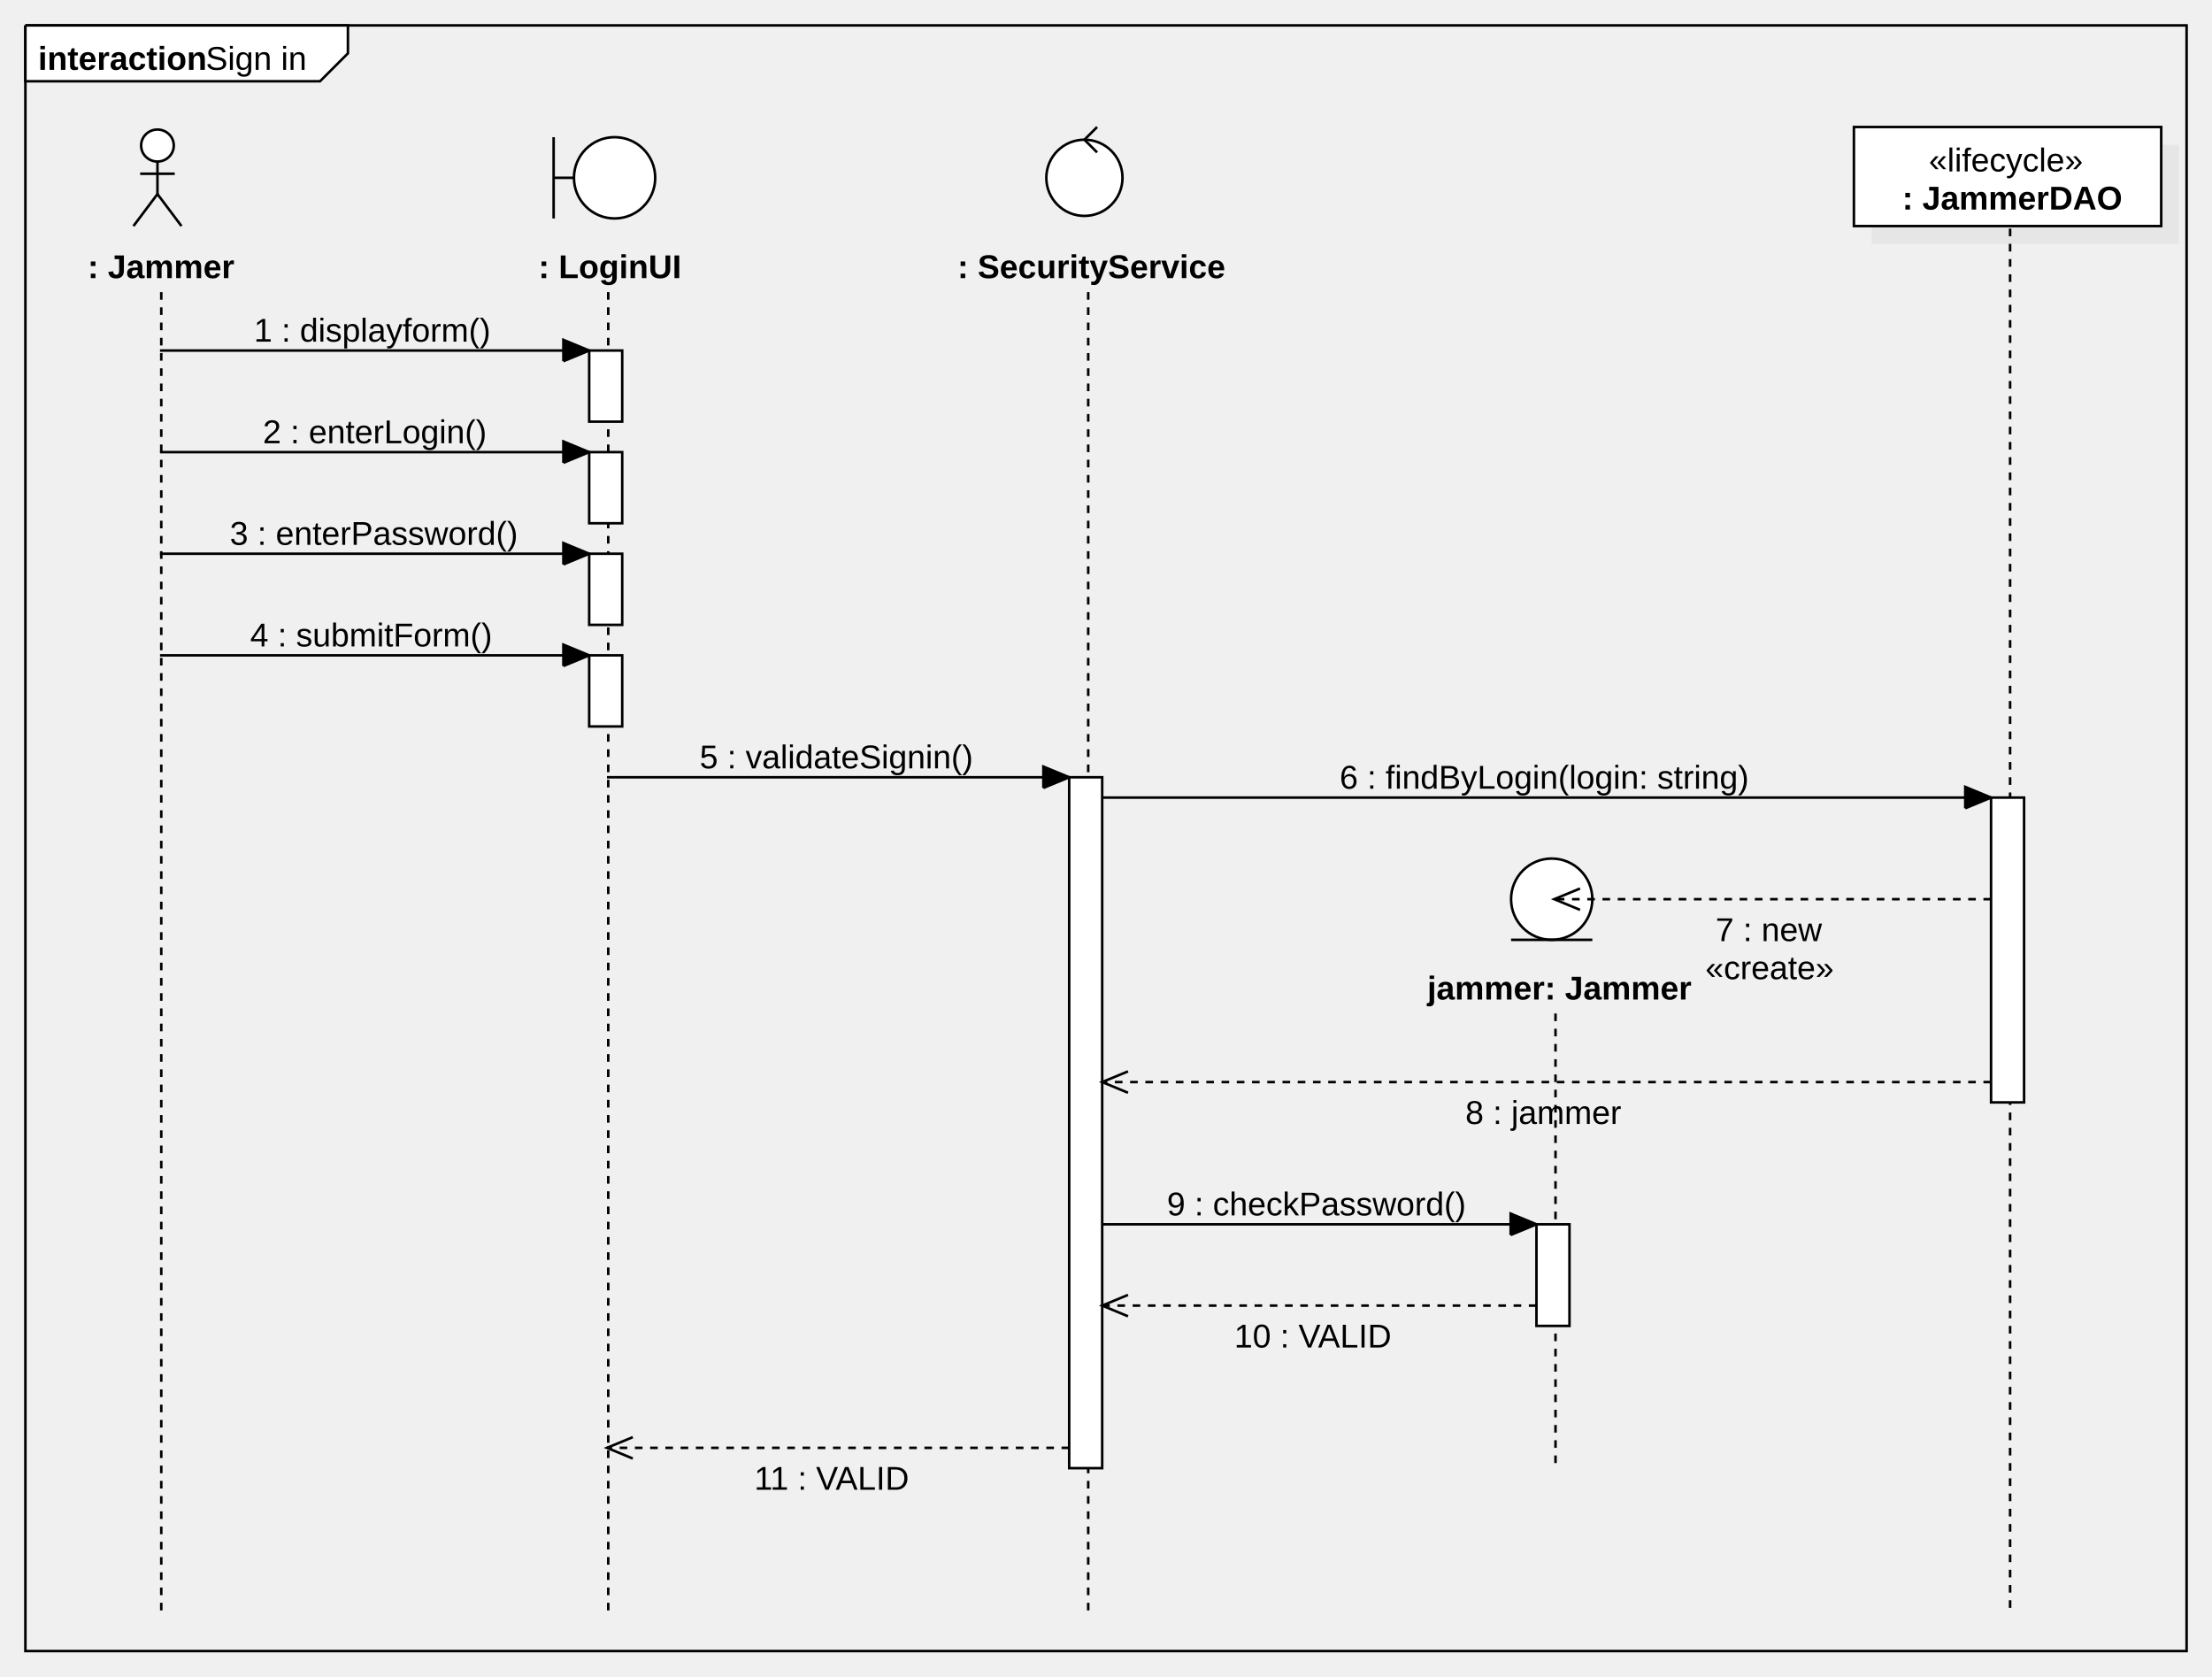
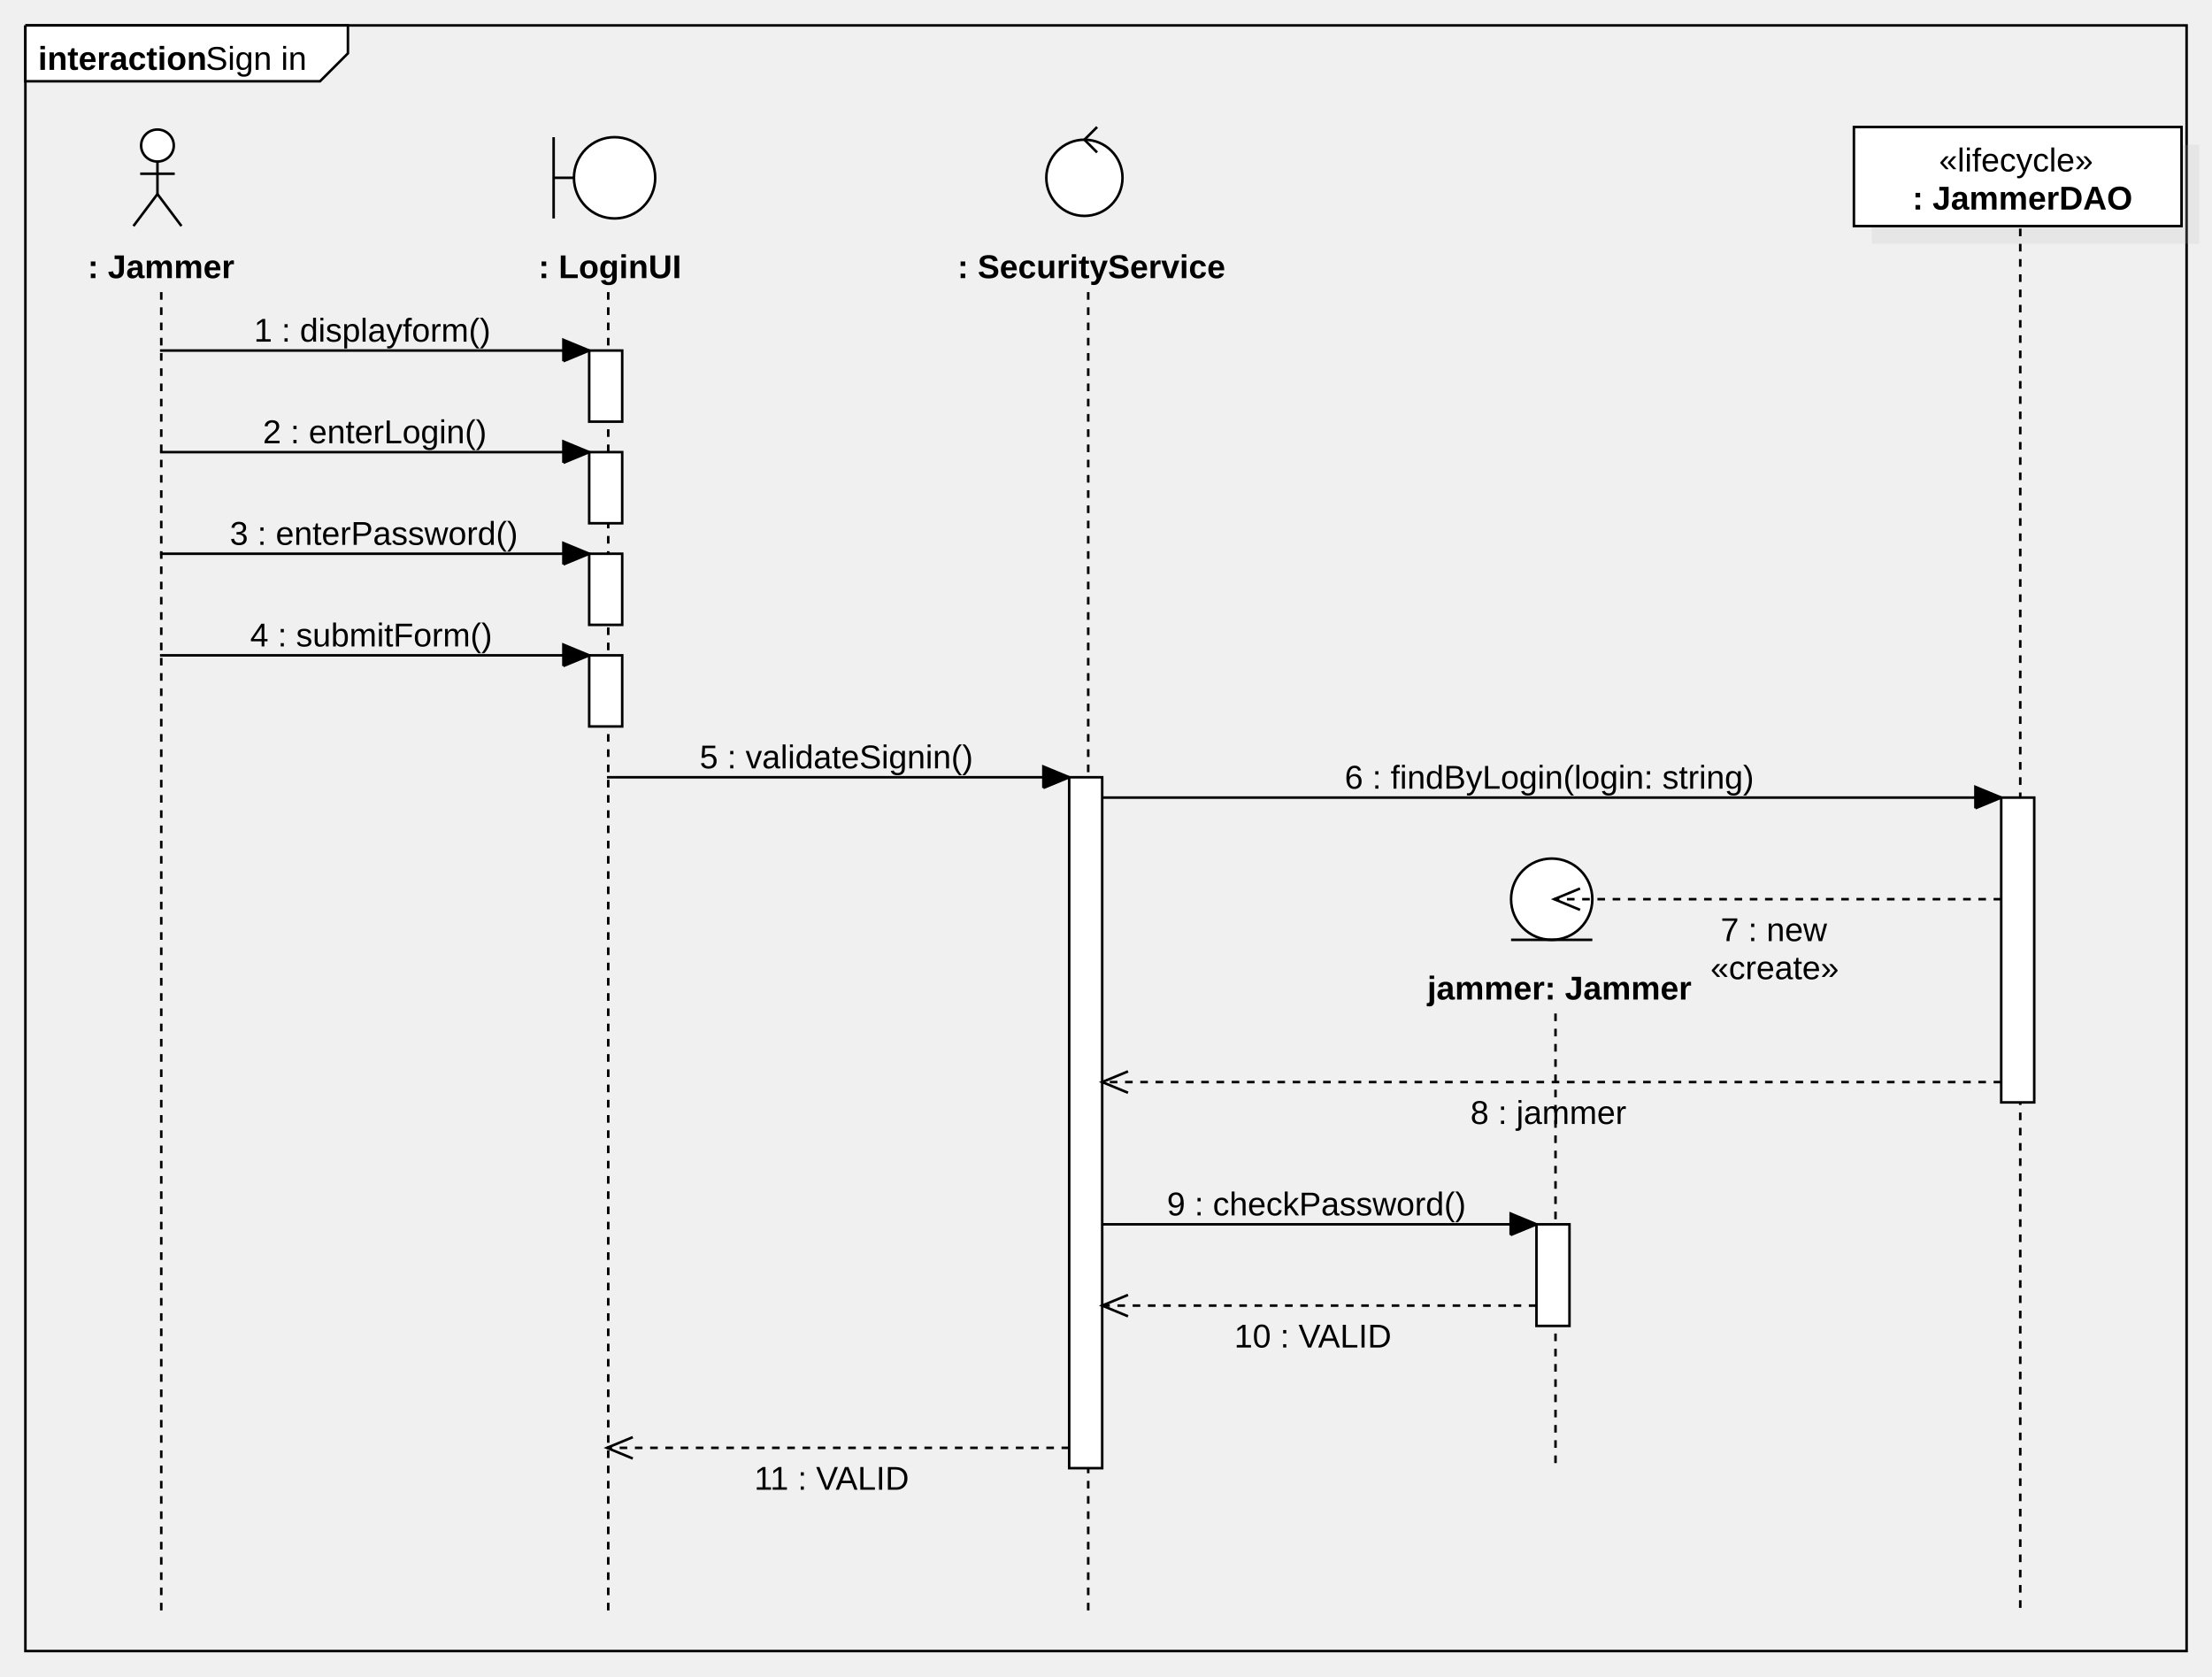
<svg xmlns="http://www.w3.org/2000/svg" version="1.1" width="871" height="660">
  <defs />
  <g>
    <g transform="translate(10,10) scale(1,1)">
      <path fill="none" stroke="#000000" d="M 0 0 L 851 0 L 851 640 L 0 640 L 0 0" stroke-miterlimit="10" />
    </g>
    <g transform="translate(10,10) scale(1,1)">
      <path fill="#ffffff" stroke="none" d="M 0 0 L 0 22 L 116 22 L 127 11 L 127 0 L 0 0" />
    </g>
    <g transform="translate(10,10) scale(1,1)">
      <path fill="none" stroke="#000000" d="M 0 0 L 0 22 L 116 22 L 127 11 L 127 0 L 0 0 L 0 0" stroke-miterlimit="10" />
    </g>
    <g transform="translate(10,10) scale(1,1)">
      <g>
        <path fill="none" stroke="none" />
        <text fill="#000000" stroke="none" font-family="Arial" font-size="13px" font-style="normal" font-weight="normal" text-decoration="none" x="71" y="17.5">Sign in</text>
      </g>
    </g>
    <g transform="translate(10,10) scale(1,1)">
      <g>
        <path fill="none" stroke="none" />
        <text fill="#000000" stroke="none" font-family="Arial" font-size="13px" font-style="normal" font-weight="bold" text-decoration="none" x="5" y="17.5">interaction</text>
      </g>
    </g>
    <g transform="translate(10,10) scale(1,1)">
      <path fill="#ffffff" stroke="none" d="M 45.571 47.3 C 45.571 43.821 48.449 41 52 41 C 55.551 41 58.429 43.821 58.429 47.3 C 58.429 50.779 55.551 53.6 52 53.6 C 48.449 53.6 45.571 50.779 45.571 47.3 Z" />
    </g>
    <g transform="translate(10,10) scale(1,1)">
      <path fill="none" stroke="#000000" d="M 45.571 47.3 C 45.571 43.821 48.449 41 52 41 C 55.551 41 58.429 43.821 58.429 47.3 C 58.429 50.779 55.551 53.6 52 53.6 C 48.449 53.6 45.571 50.779 45.571 47.3 Z" stroke-miterlimit="10" />
    </g>
    <g transform="translate(10,10) scale(1,1)">
      <path fill="none" stroke="#000000" d="M 52 53.6 L 52 66.4" stroke-miterlimit="10" />
    </g>
    <g transform="translate(10,10) scale(1,1)">
      <path fill="none" stroke="#000000" d="M 45.193 58.4 L 58.807 58.4" stroke-miterlimit="10" />
    </g>
    <g transform="translate(10,10) scale(1,1)">
      <path fill="none" stroke="#000000" d="M 52 66.4 L 42.545 79" stroke-miterlimit="10" />
    </g>
    <g transform="translate(10,10) scale(1,1)">
      <path fill="none" stroke="#000000" d="M 52 66.4 L 61.455 79" stroke-miterlimit="10" />
    </g>
    <g transform="translate(10,10) scale(1,1)">
      <g>
        <path fill="none" stroke="none" />
        <text fill="#000000" stroke="none" font-family="Arial" font-size="13px" font-style="normal" font-weight="bold" text-decoration="none" x="24.5" y="99.5">: Jammer</text>
      </g>
    </g>
    <g transform="translate(10,10) scale(1,1)">
      <path fill="none" stroke="#000000" d="M 53.5 105 L 53.5 624" stroke-miterlimit="10" stroke-dasharray="3" />
    </g>
    <g transform="translate(10,10) scale(1,1)">
      <path fill="#ffffff" stroke="none" d="M 216 60 C 216 51.163 223.163 44 232 44 C 240.837 44 248 51.163 248 60 C 248 68.837 240.837 76 232 76 C 223.163 76 216 68.837 216 60 Z" />
    </g>
    <g transform="translate(10,10) scale(1,1)">
      <path fill="none" stroke="#000000" d="M 216 60 C 216 51.163 223.163 44 232 44 C 240.837 44 248 51.163 248 60 C 248 68.837 240.837 76 232 76 C 223.163 76 216 68.837 216 60 Z" stroke-miterlimit="10" />
    </g>
    <g transform="translate(10,10) scale(1,1)">
      <path fill="none" stroke="#000000" d="M 208 44 L 208 76" stroke-miterlimit="10" />
    </g>
    <g transform="translate(10,10) scale(1,1)">
      <path fill="none" stroke="#000000" d="M 208 60 L 216 60" stroke-miterlimit="10" />
    </g>
    <g transform="translate(10,10) scale(1,1)">
      <g>
        <path fill="none" stroke="none" />
        <text fill="#000000" stroke="none" font-family="Arial" font-size="13px" font-style="normal" font-weight="bold" text-decoration="none" x="202" y="99.5">: LoginUI</text>
      </g>
    </g>
    <g transform="translate(10,10) scale(1,1)">
      <path fill="none" stroke="#000000" d="M 229.5 105 L 229.5 624" stroke-miterlimit="10" stroke-dasharray="3" />
    </g>
    <g transform="translate(10,10) scale(1,1)">
-       <rect fill="#C0C0C0" stroke="none" x="727" y="47" width="121" height="39" opacity="0.2" />
-     </g>
-     <g transform="translate(10,10) scale(1,1)">
-       <rect fill="#ffffff" stroke="none" x="720" y="40" width="121" height="39" />
-     </g>
-     <g transform="translate(10,10) scale(1,1)">
-       <path fill="none" stroke="#000000" d="M 720 40 L 841 40 L 841 79 L 720 79 L 720 40 Z Z" stroke-miterlimit="10" />
-     </g>
-     <g transform="translate(10,10) scale(1,1)">
-       <g>
-         <path fill="none" stroke="none" />
-         <text fill="#000000" stroke="none" font-family="Arial" font-size="13px" font-style="normal" font-weight="normal" text-decoration="none" x="749.5" y="57.5">«lifecycle»</text>
-       </g>
-     </g>
-     <g transform="translate(10,10) scale(1,1)">
-       <g>
-         <path fill="none" stroke="none" />
-         <text fill="#000000" stroke="none" font-family="Arial" font-size="13px" font-style="normal" font-weight="bold" text-decoration="none" x="739" y="72.5">: JammerDAO</text>
-       </g>
-     </g>
-     <g transform="translate(10,10) scale(1,1)">
-       <path fill="none" stroke="#000000" d="M 781.5 80 L 781.5 624" stroke-miterlimit="10" stroke-dasharray="3" />
+       <rect fill="#C0C0C0" stroke="none" x="727" y="47" width="129" height="39" opacity="0.2" />
+     </g>
+     <g transform="translate(10,10) scale(1,1)">
+       <rect fill="#ffffff" stroke="none" x="720" y="40" width="129" height="39" />
+     </g>
+     <g transform="translate(10,10) scale(1,1)">
+       <path fill="none" stroke="#000000" d="M 720 40 L 849 40 L 849 79 L 720 79 L 720 40 Z Z" stroke-miterlimit="10" />
+     </g>
+     <g transform="translate(10,10) scale(1,1)">
+       <g>
+         <path fill="none" stroke="none" />
+         <text fill="#000000" stroke="none" font-family="Arial" font-size="13px" font-style="normal" font-weight="normal" text-decoration="none" x="753.5" y="57.5">«lifecycle»</text>
+       </g>
+     </g>
+     <g transform="translate(10,10) scale(1,1)">
+       <g>
+         <path fill="none" stroke="none" />
+         <text fill="#000000" stroke="none" font-family="Arial" font-size="13px" font-style="normal" font-weight="bold" text-decoration="none" x="743" y="72.5">: JammerDAO</text>
+       </g>
+     </g>
+     <g transform="translate(10,10) scale(1,1)">
+       <path fill="none" stroke="#000000" d="M 785.5 80 L 785.5 624" stroke-miterlimit="10" stroke-dasharray="3" />
    </g>
    <g transform="translate(10,10) scale(1,1)">
      <path fill="#ffffff" stroke="none" d="M 585 344 C 585 335.163 592.163 328 601 328 C 609.837 328 617 335.163 617 344 C 617 352.837 609.837 360 601 360 C 592.163 360 585 352.837 585 344 Z" />
    </g>
    <g transform="translate(10,10) scale(1,1)">
      <path fill="none" stroke="#000000" d="M 585 344 C 585 335.163 592.163 328 601 328 C 609.837 328 617 335.163 617 344 C 617 352.837 609.837 360 601 360 C 592.163 360 585 352.837 585 344 Z" stroke-miterlimit="10" />
    </g>
    <g transform="translate(10,10) scale(1,1)">
      <path fill="none" stroke="#000000" d="M 585 360 L 617 360" stroke-miterlimit="10" />
    </g>
    <g transform="translate(10,10) scale(1,1)">
      <g>
        <path fill="none" stroke="none" />
        <text fill="#000000" stroke="none" font-family="Arial" font-size="13px" font-style="normal" font-weight="bold" text-decoration="none" x="552" y="383.5">jammer: Jammer</text>
      </g>
    </g>
    <g transform="translate(10,10) scale(1,1)">
      <path fill="none" stroke="#000000" d="M 602.5 389 L 602.5 568" stroke-miterlimit="10" stroke-dasharray="3" />
    </g>
    <g transform="translate(10,10) scale(1,1)">
      <path fill="#ffffff" stroke="none" d="M 402 60 C 402 51.716 408.716 45 417 45 C 425.284 45 432 51.716 432 60 C 432 68.284 425.284 75 417 75 C 408.716 75 402 68.284 402 60 Z" />
    </g>
    <g transform="translate(10,10) scale(1,1)">
      <path fill="none" stroke="#000000" d="M 402 60 C 402 51.716 408.716 45 417 45 C 425.284 45 432 51.716 432 60 C 432 68.284 425.284 75 417 75 C 408.716 75 402 68.284 402 60 Z" stroke-miterlimit="10" />
    </g>
    <g transform="translate(10,10) scale(1,1)">
      <path fill="none" stroke="#000000" d="M 417 45 L 422 40" stroke-miterlimit="10" />
    </g>
    <g transform="translate(10,10) scale(1,1)">
      <path fill="none" stroke="#000000" d="M 417 45 L 422 50" stroke-miterlimit="10" />
    </g>
    <g transform="translate(10,10) scale(1,1)">
      <g>
        <path fill="none" stroke="none" />
        <text fill="#000000" stroke="none" font-family="Arial" font-size="13px" font-style="normal" font-weight="bold" text-decoration="none" x="367" y="99.5">: SecurityService</text>
      </g>
    </g>
    <g transform="translate(10,10) scale(1,1)">
      <path fill="none" stroke="#000000" d="M 418.5 105 L 418.5 624" stroke-miterlimit="10" stroke-dasharray="3" />
    </g>
    <g transform="translate(10,10) scale(1,1)">
      <path fill="none" stroke="#000000" d="M 53 128 L 222 128" stroke-miterlimit="10" />
    </g>
    <g transform="translate(10,10) scale(1,1)">
      <path fill="#000000" stroke="none" d="M 211.837 132.21 L 222 128 L 211.837 123.79" />
    </g>
    <g transform="translate(10,10) scale(1,1)">
      <path fill="none" stroke="#000000" d="M 211.837 132.21 L 222 128 L 211.837 123.79 L 211.837 132.21" stroke-miterlimit="10" />
    </g>
    <g transform="translate(10,10) scale(1,1)">
      <g>
        <path fill="none" stroke="none" />
        <text fill="#000000" stroke="none" font-family="Arial" font-size="13px" font-style="normal" font-weight="normal" text-decoration="none" x="90" y="124.5">1 : displayform()</text>
      </g>
    </g>
    <g transform="translate(10,10) scale(1,1)">
      <rect fill="#ffffff" stroke="none" x="222" y="128" width="13" height="28" />
    </g>
    <g transform="translate(10,10) scale(1,1)">
      <path fill="none" stroke="#000000" d="M 222 128 L 235 128 L 235 156 L 222 156 L 222 128 Z Z" stroke-miterlimit="10" />
    </g>
    <g transform="translate(10,10) scale(1,1)">
      <path fill="none" stroke="#000000" d="M 53 168 L 222 168" stroke-miterlimit="10" />
    </g>
    <g transform="translate(10,10) scale(1,1)">
      <path fill="#000000" stroke="none" d="M 211.837 172.21 L 222 168 L 211.837 163.79" />
    </g>
    <g transform="translate(10,10) scale(1,1)">
      <path fill="none" stroke="#000000" d="M 211.837 172.21 L 222 168 L 211.837 163.79 L 211.837 172.21" stroke-miterlimit="10" />
    </g>
    <g transform="translate(10,10) scale(1,1)">
      <g>
        <path fill="none" stroke="none" />
        <text fill="#000000" stroke="none" font-family="Arial" font-size="13px" font-style="normal" font-weight="normal" text-decoration="none" x="93.5" y="164.5">2 : enterLogin()</text>
      </g>
    </g>
    <g transform="translate(10,10) scale(1,1)">
      <rect fill="#ffffff" stroke="none" x="222" y="168" width="13" height="28" />
    </g>
    <g transform="translate(10,10) scale(1,1)">
      <path fill="none" stroke="#000000" d="M 222 168 L 235 168 L 235 196 L 222 196 L 222 168 Z Z" stroke-miterlimit="10" />
    </g>
    <g transform="translate(10,10) scale(1,1)">
      <path fill="none" stroke="#000000" d="M 53 208 L 222 208" stroke-miterlimit="10" />
    </g>
    <g transform="translate(10,10) scale(1,1)">
      <path fill="#000000" stroke="none" d="M 211.837 212.21 L 222 208 L 211.837 203.79" />
    </g>
    <g transform="translate(10,10) scale(1,1)">
      <path fill="none" stroke="#000000" d="M 211.837 212.21 L 222 208 L 211.837 203.79 L 211.837 212.21" stroke-miterlimit="10" />
    </g>
    <g transform="translate(10,10) scale(1,1)">
      <g>
        <path fill="none" stroke="none" />
        <text fill="#000000" stroke="none" font-family="Arial" font-size="13px" font-style="normal" font-weight="normal" text-decoration="none" x="80.5" y="204.5">3 : enterPassword()</text>
      </g>
    </g>
    <g transform="translate(10,10) scale(1,1)">
      <rect fill="#ffffff" stroke="none" x="222" y="208" width="13" height="28" />
    </g>
    <g transform="translate(10,10) scale(1,1)">
      <path fill="none" stroke="#000000" d="M 222 208 L 235 208 L 235 236 L 222 236 L 222 208 Z Z" stroke-miterlimit="10" />
    </g>
    <g transform="translate(10,10) scale(1,1)">
      <path fill="none" stroke="#000000" d="M 53 248 L 222 248" stroke-miterlimit="10" />
    </g>
    <g transform="translate(10,10) scale(1,1)">
      <path fill="#000000" stroke="none" d="M 211.837 252.21 L 222 248 L 211.837 243.79" />
    </g>
    <g transform="translate(10,10) scale(1,1)">
      <path fill="none" stroke="#000000" d="M 211.837 252.21 L 222 248 L 211.837 243.79 L 211.837 252.21" stroke-miterlimit="10" />
    </g>
    <g transform="translate(10,10) scale(1,1)">
      <g>
        <path fill="none" stroke="none" />
        <text fill="#000000" stroke="none" font-family="Arial" font-size="13px" font-style="normal" font-weight="normal" text-decoration="none" x="88.5" y="244.5">4 : submitForm()</text>
      </g>
    </g>
    <g transform="translate(10,10) scale(1,1)">
      <rect fill="#ffffff" stroke="none" x="222" y="248" width="13" height="28" />
    </g>
    <g transform="translate(10,10) scale(1,1)">
      <path fill="none" stroke="#000000" d="M 222 248 L 235 248 L 235 276 L 222 276 L 222 248 Z Z" stroke-miterlimit="10" />
    </g>
    <g transform="translate(10,10) scale(1,1)">
      <path fill="none" stroke="#000000" d="M 229 296 L 411 296" stroke-miterlimit="10" />
    </g>
    <g transform="translate(10,10) scale(1,1)">
      <path fill="#000000" stroke="none" d="M 400.837 300.21 L 411 296 L 400.837 291.79" />
    </g>
    <g transform="translate(10,10) scale(1,1)">
      <path fill="none" stroke="#000000" d="M 400.837 300.21 L 411 296 L 400.837 291.79 L 400.837 300.21" stroke-miterlimit="10" />
    </g>
    <g transform="translate(10,10) scale(1,1)">
      <g>
        <path fill="none" stroke="none" />
        <text fill="#000000" stroke="none" font-family="Arial" font-size="13px" font-style="normal" font-weight="normal" text-decoration="none" x="265.5" y="292.5">5 : validateSignin()</text>
      </g>
    </g>
    <g transform="translate(10,10) scale(1,1)">
      <rect fill="#ffffff" stroke="none" x="411" y="296" width="13" height="272" />
    </g>
    <g transform="translate(10,10) scale(1,1)">
      <path fill="none" stroke="#000000" d="M 411 296 L 424 296 L 424 568 L 411 568 L 411 296 Z Z" stroke-miterlimit="10" />
    </g>
    <g transform="translate(10,10) scale(1,1)">
-       <path fill="none" stroke="#000000" d="M 424 304 L 774 304" stroke-miterlimit="10" />
-     </g>
-     <g transform="translate(10,10) scale(1,1)">
-       <path fill="#000000" stroke="none" d="M 763.837 308.21 L 774 304 L 763.837 299.79" />
-     </g>
-     <g transform="translate(10,10) scale(1,1)">
-       <path fill="none" stroke="#000000" d="M 763.837 308.21 L 774 304 L 763.837 299.79 L 763.837 308.21" stroke-miterlimit="10" />
-     </g>
-     <g transform="translate(10,10) scale(1,1)">
-       <g>
-         <path fill="none" stroke="none" />
-         <text fill="#000000" stroke="none" font-family="Arial" font-size="13px" font-style="normal" font-weight="normal" text-decoration="none" x="517.5" y="300.5">6 : findByLogin(login: string)</text>
-       </g>
-     </g>
-     <g transform="translate(10,10) scale(1,1)">
-       <rect fill="#ffffff" stroke="none" x="774" y="304" width="13" height="120" />
-     </g>
-     <g transform="translate(10,10) scale(1,1)">
-       <path fill="none" stroke="#000000" d="M 774 304 L 787 304 L 787 424 L 774 424 L 774 304 Z Z" stroke-miterlimit="10" />
-     </g>
-     <g transform="translate(10,10) scale(1,1)">
-       <path fill="none" stroke="#000000" d="M 774 344 L 602 344" stroke-miterlimit="10" stroke-dasharray="3" />
+       <path fill="none" stroke="#000000" d="M 424 304 L 778 304" stroke-miterlimit="10" />
+     </g>
+     <g transform="translate(10,10) scale(1,1)">
+       <path fill="#000000" stroke="none" d="M 767.837 308.21 L 778 304 L 767.837 299.79" />
+     </g>
+     <g transform="translate(10,10) scale(1,1)">
+       <path fill="none" stroke="#000000" d="M 767.837 308.21 L 778 304 L 767.837 299.79 L 767.837 308.21" stroke-miterlimit="10" />
+     </g>
+     <g transform="translate(10,10) scale(1,1)">
+       <g>
+         <path fill="none" stroke="none" />
+         <text fill="#000000" stroke="none" font-family="Arial" font-size="13px" font-style="normal" font-weight="normal" text-decoration="none" x="519.5" y="300.5">6 : findByLogin(login: string)</text>
+       </g>
+     </g>
+     <g transform="translate(10,10) scale(1,1)">
+       <rect fill="#ffffff" stroke="none" x="778" y="304" width="13" height="120" />
+     </g>
+     <g transform="translate(10,10) scale(1,1)">
+       <path fill="none" stroke="#000000" d="M 778 304 L 791 304 L 791 424 L 778 424 L 778 304 Z Z" stroke-miterlimit="10" />
+     </g>
+     <g transform="translate(10,10) scale(1,1)">
+       <path fill="none" stroke="#000000" d="M 778 344 L 602 344" stroke-miterlimit="10" stroke-dasharray="3" />
    </g>
    <g transform="translate(10,10) scale(1,1)">
      <path fill="none" stroke="#000000" d="M 612.163 339.79 L 602 344 L 612.163 348.21" stroke-miterlimit="10" />
    </g>
    <g transform="translate(10,10) scale(1,1)">
      <g>
        <path fill="none" stroke="none" />
-         <text fill="#000000" stroke="none" font-family="Arial" font-size="13px" font-style="normal" font-weight="normal" text-decoration="none" x="665.5" y="360.5">7 : new</text>
-       </g>
-     </g>
-     <g transform="translate(10,10) scale(1,1)">
-       <g>
-         <path fill="none" stroke="none" />
-         <text fill="#000000" stroke="none" font-family="Arial" font-size="13px" font-style="normal" font-weight="normal" text-decoration="none" x="661.5" y="375.5">«create»</text>
-       </g>
-     </g>
-     <g transform="translate(10,10) scale(1,1)">
-       <path fill="none" stroke="#000000" d="M 774 416 L 424 416" stroke-miterlimit="10" stroke-dasharray="3" />
+         <text fill="#000000" stroke="none" font-family="Arial" font-size="13px" font-style="normal" font-weight="normal" text-decoration="none" x="667.5" y="360.5">7 : new</text>
+       </g>
+     </g>
+     <g transform="translate(10,10) scale(1,1)">
+       <g>
+         <path fill="none" stroke="none" />
+         <text fill="#000000" stroke="none" font-family="Arial" font-size="13px" font-style="normal" font-weight="normal" text-decoration="none" x="663.5" y="375.5">«create»</text>
+       </g>
+     </g>
+     <g transform="translate(10,10) scale(1,1)">
+       <path fill="none" stroke="#000000" d="M 778 416 L 424 416" stroke-miterlimit="10" stroke-dasharray="3" />
    </g>
    <g transform="translate(10,10) scale(1,1)">
      <path fill="none" stroke="#000000" d="M 434.163 411.79 L 424 416 L 434.163 420.21" stroke-miterlimit="10" />
    </g>
    <g transform="translate(10,10) scale(1,1)">
      <g>
        <path fill="none" stroke="none" />
-         <text fill="#000000" stroke="none" font-family="Arial" font-size="13px" font-style="normal" font-weight="normal" text-decoration="none" x="567" y="432.5">8 : jammer</text>
+         <text fill="#000000" stroke="none" font-family="Arial" font-size="13px" font-style="normal" font-weight="normal" text-decoration="none" x="569" y="432.5">8 : jammer</text>
      </g>
    </g>
    <g transform="translate(10,10) scale(1,1)">
      <path fill="none" stroke="#000000" d="M 424 472 L 595 472" stroke-miterlimit="10" />
    </g>
    <g transform="translate(10,10) scale(1,1)">
      <path fill="#000000" stroke="none" d="M 584.837 476.21 L 595 472 L 584.837 467.79" />
    </g>
    <g transform="translate(10,10) scale(1,1)">
      <path fill="none" stroke="#000000" d="M 584.837 476.21 L 595 472 L 584.837 467.79 L 584.837 476.21" stroke-miterlimit="10" />
    </g>
    <g transform="translate(10,10) scale(1,1)">
      <g>
        <path fill="none" stroke="none" />
        <text fill="#000000" stroke="none" font-family="Arial" font-size="13px" font-style="normal" font-weight="normal" text-decoration="none" x="449.5" y="468.5">9 : checkPassword()</text>
      </g>
    </g>
    <g transform="translate(10,10) scale(1,1)">
      <rect fill="#ffffff" stroke="none" x="595" y="472" width="13" height="40" />
    </g>
    <g transform="translate(10,10) scale(1,1)">
      <path fill="none" stroke="#000000" d="M 595 472 L 608 472 L 608 512 L 595 512 L 595 472 Z Z" stroke-miterlimit="10" />
    </g>
    <g transform="translate(10,10) scale(1,1)">
      <path fill="none" stroke="#000000" d="M 595 504 L 424 504" stroke-miterlimit="10" stroke-dasharray="3" />
    </g>
    <g transform="translate(10,10) scale(1,1)">
      <path fill="none" stroke="#000000" d="M 434.163 499.79 L 424 504 L 434.163 508.21" stroke-miterlimit="10" />
    </g>
    <g transform="translate(10,10) scale(1,1)">
      <g>
        <path fill="none" stroke="none" />
        <text fill="#000000" stroke="none" font-family="Arial" font-size="13px" font-style="normal" font-weight="normal" text-decoration="none" x="476" y="520.5">10 : VALID</text>
      </g>
    </g>
    <g transform="translate(10,10) scale(1,1)">
      <path fill="none" stroke="#000000" d="M 411 560 L 229 560" stroke-miterlimit="10" stroke-dasharray="3" />
    </g>
    <g transform="translate(10,10) scale(1,1)">
      <path fill="none" stroke="#000000" d="M 239.163 555.79 L 229 560 L 239.163 564.21" stroke-miterlimit="10" />
    </g>
    <g transform="translate(10,10) scale(1,1)">
      <g>
        <path fill="none" stroke="none" />
        <text fill="#000000" stroke="none" font-family="Arial" font-size="13px" font-style="normal" font-weight="normal" text-decoration="none" x="287" y="576.5">11 : VALID</text>
      </g>
    </g>
  </g>
</svg>
